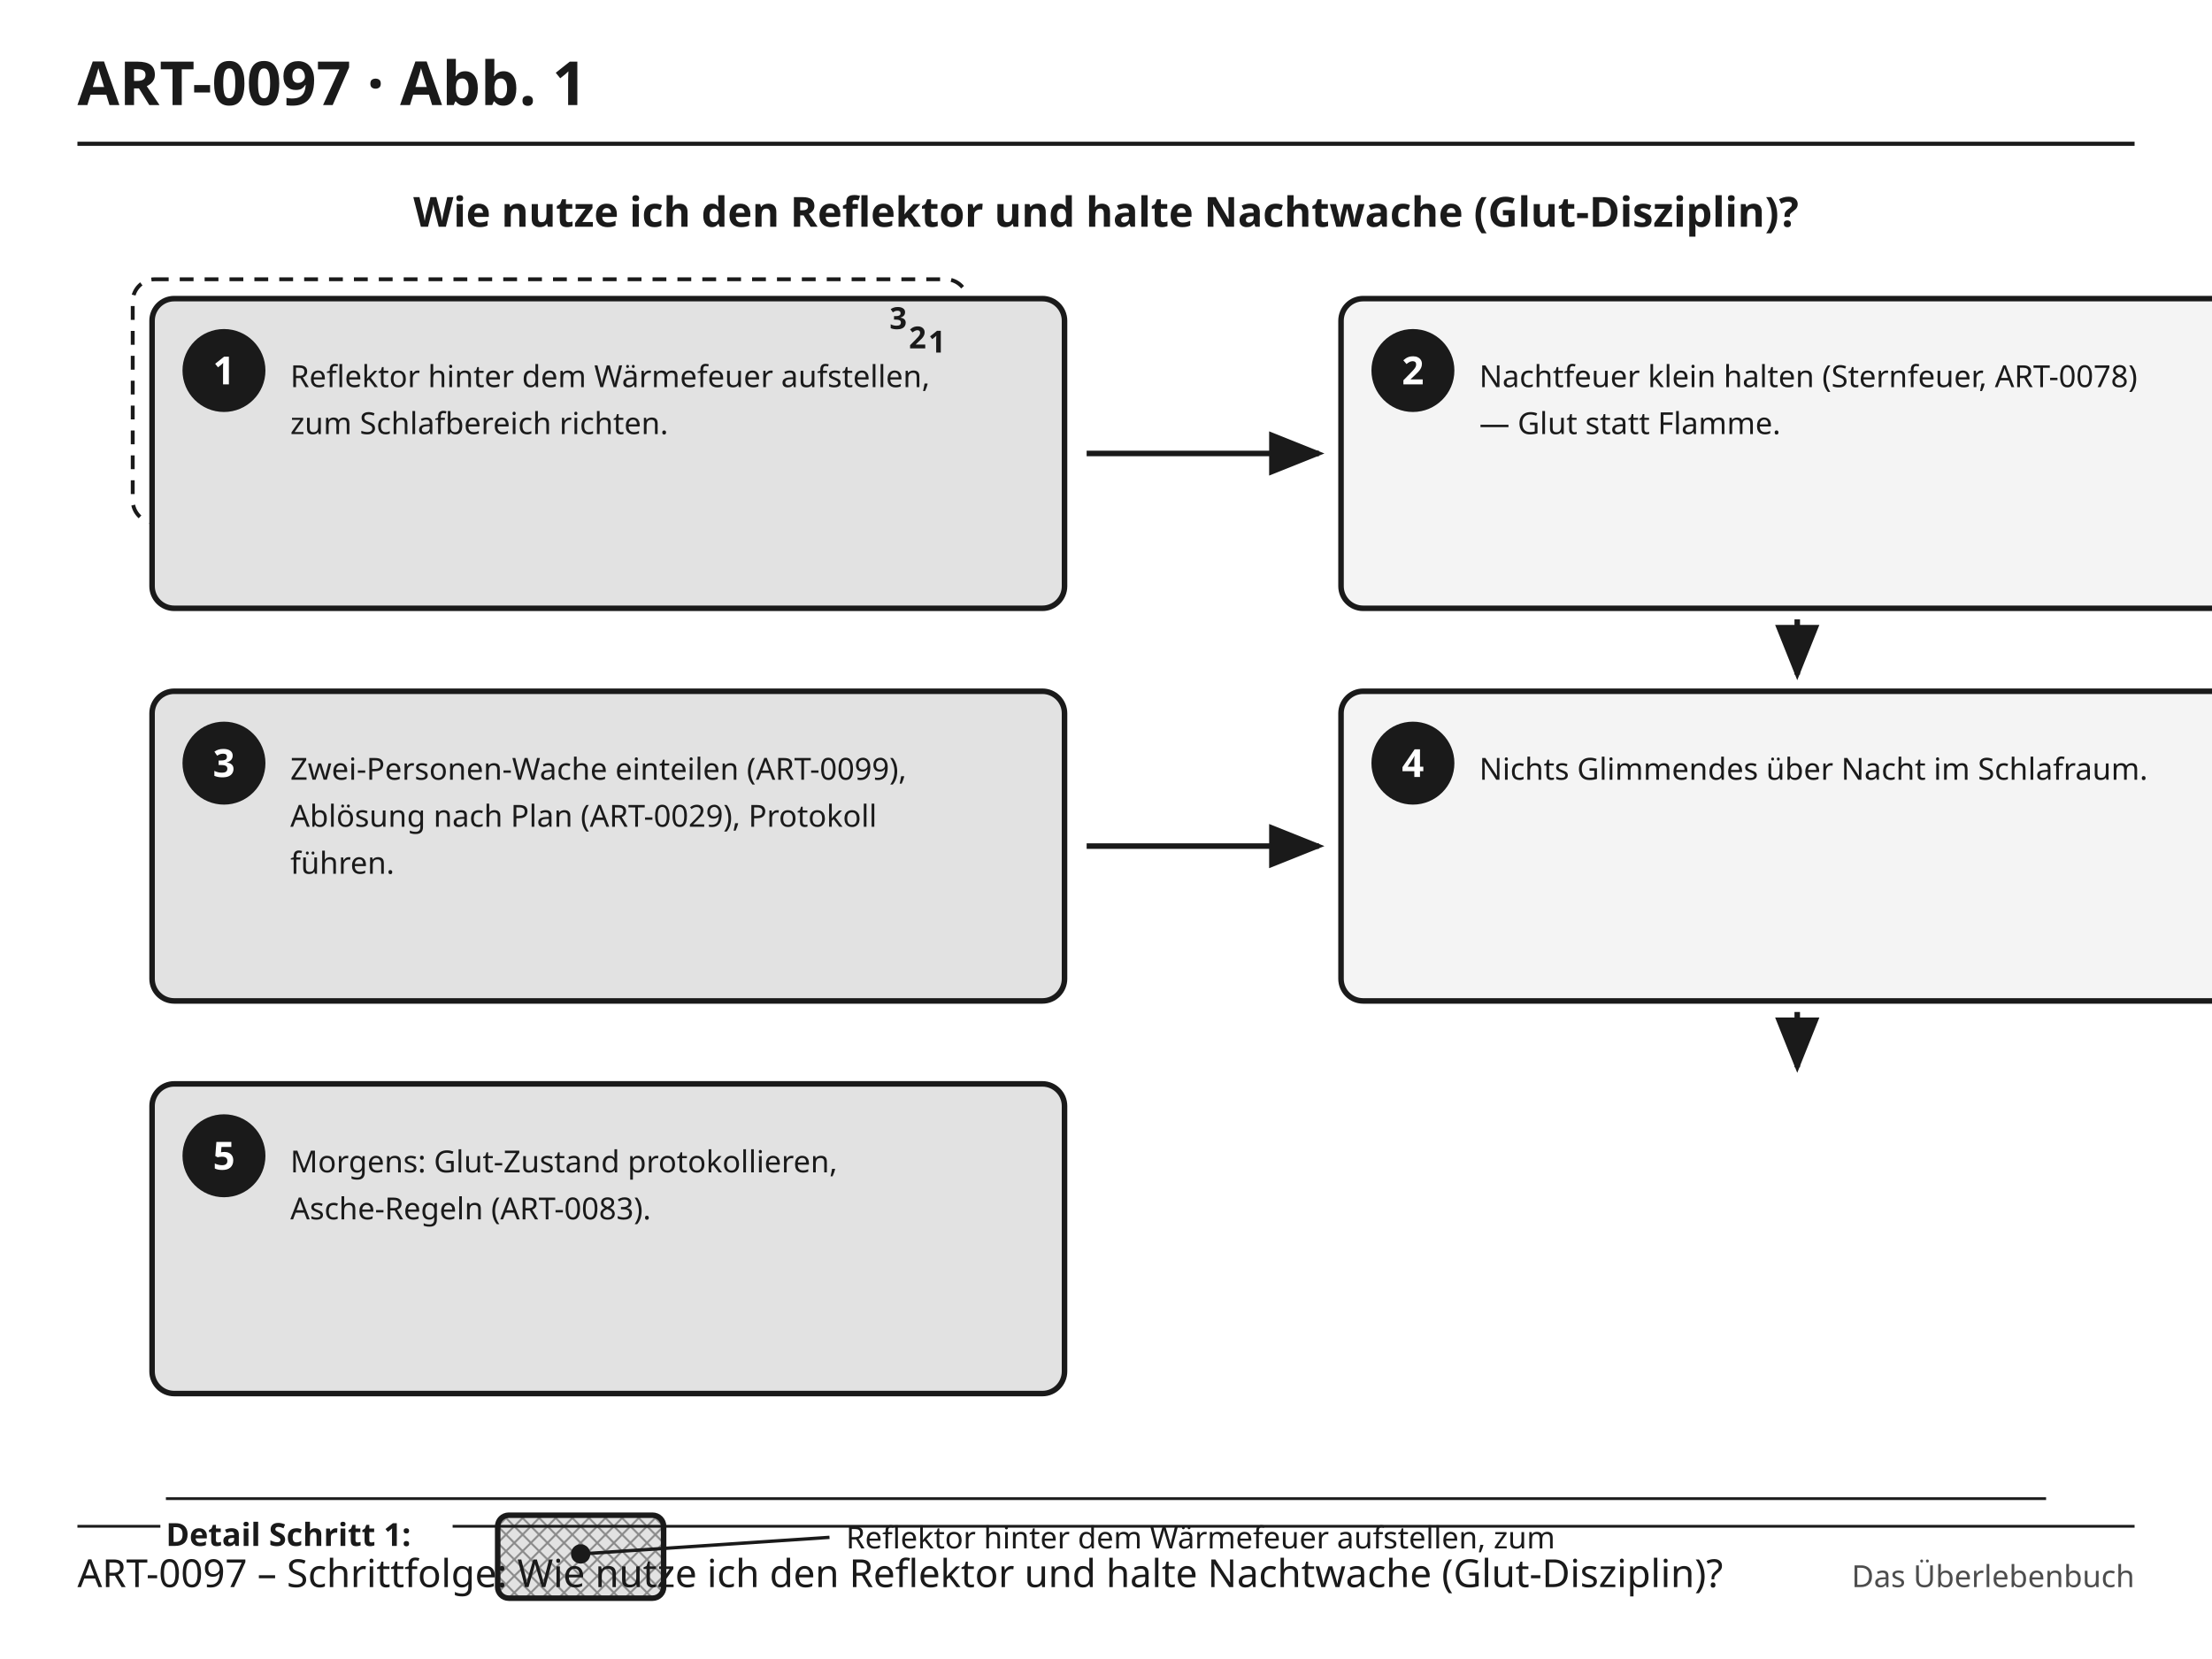
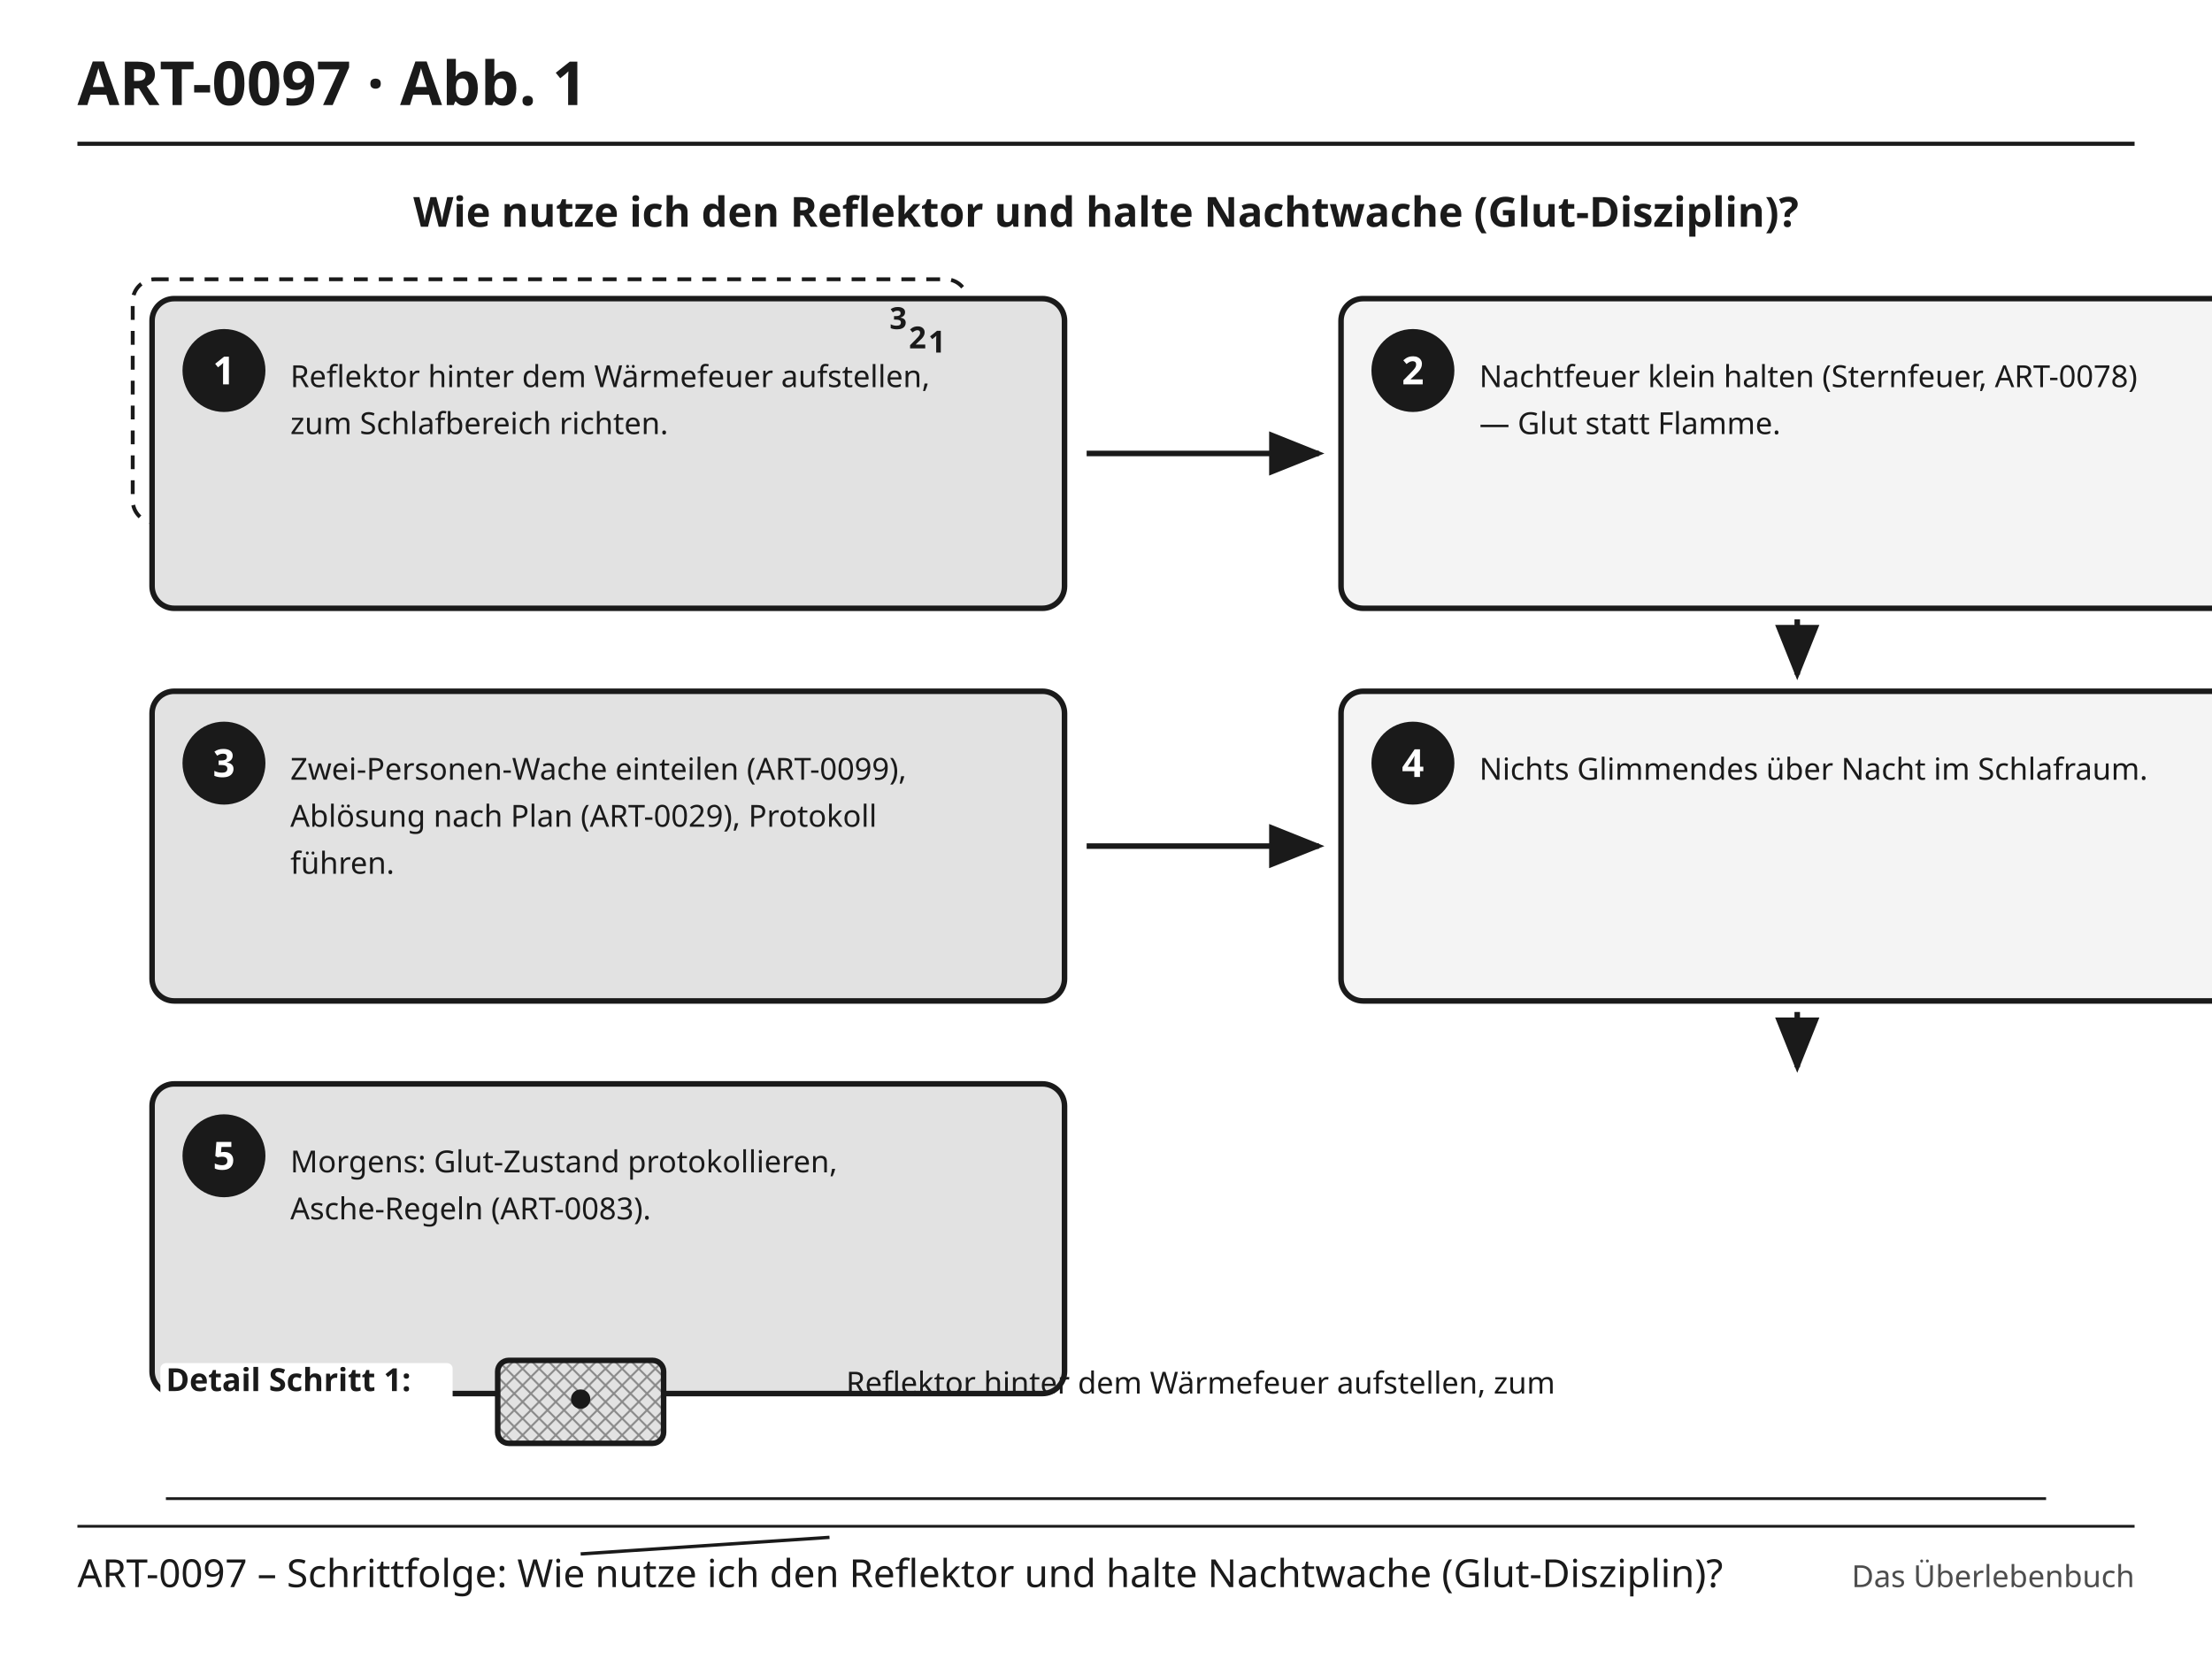
<svg xmlns="http://www.w3.org/2000/svg" viewBox="0 0 800 600" role="img" aria-label="ART-0097 · Abb. 1 – ART-0097 – Schrittfolge: Wie nutze ich den Reflektor und halte Nachtwache (Glut-Disziplin)?">
  <defs>
    <marker id="ah" markerWidth="10" markerHeight="8" refX="9" refY="4" orient="auto">
      <path d="M0 0 L10 4 L0 8 z" fill="#1a1a1a" />
    </marker>
    <marker id="ahs" markerWidth="10" markerHeight="8" refX="1" refY="4" orient="auto">
      <path d="M10 0 L0 4 L10 8 z" fill="#1a1a1a" />
    </marker>
    <pattern id="hatch" width="8" height="8" patternTransform="rotate(45)" patternUnits="userSpaceOnUse">
      <line x1="0" y1="0" x2="0" y2="8" stroke="#6e6e6e" stroke-width="1.6" />
    </pattern>
    <pattern id="cross" width="8" height="8" patternUnits="userSpaceOnUse">
      <path d="M0 0 L8 8 M8 0 L0 8" stroke="#8a8a8a" stroke-width="1" />
    </pattern>
    <pattern id="dots" width="7" height="7" patternUnits="userSpaceOnUse">
      <circle cx="2" cy="2" r="1.4" fill="#6e6e6e" />
    </pattern>
    <pattern id="wtr" width="24" height="12" patternUnits="userSpaceOnUse">
      <rect width="24" height="12" fill="#6b97bd" />
      <path d="M0 8 q 6 -5 12 0 t 12 0" fill="none" stroke="#3f6f96" stroke-width="1.4" />
    </pattern>
    <pattern id="wood" width="26" height="10" patternUnits="userSpaceOnUse">
      <rect width="26" height="10" fill="#c19a6b" />
      <path d="M0 3 q 6 -2 13 0 t 13 0 M0 7 q 7 2 13 0 t 13 0" fill="none" stroke="#7a5a3a" stroke-width="0.9" />
    </pattern>
    <pattern id="grass" width="12" height="12" patternUnits="userSpaceOnUse">
      <rect width="12" height="12" fill="#b5d1a0" />
      <path d="M2 12 L4 4 M6 12 L7 2 M10 12 L9 6" stroke="#6e6e6e" stroke-width="0.9" />
    </pattern>
    <pattern id="fabric" width="6" height="6" patternUnits="userSpaceOnUse">
      <rect width="6" height="6" fill="#e2e2e2" />
      <path d="M0 0 L6 6 M6 0 L0 6" stroke="#8a8a8a" stroke-width="0.7" />
    </pattern>
    <pattern id="metal" width="20" height="6" patternUnits="userSpaceOnUse">
      <rect width="20" height="6" fill="#b8bec6" />
      <path d="M0 1.5 h20 M0 4.5 h20" stroke="#6e747e" stroke-width="0.7" />
    </pattern>
    <pattern id="stone" width="14" height="14" patternUnits="userSpaceOnUse">
      <rect width="14" height="14" fill="#949494" />
      <circle cx="3" cy="4" r="1.1" fill="#6e6e6e" />
      <circle cx="9" cy="10" r="1.3" fill="#6e6e6e" />
      <path d="M2 11 L6 8 L12 9" stroke="#6e6e6e" stroke-width="0.7" fill="none" />
    </pattern>
  </defs>
  <rect x="0" y="0" width="800" height="600" fill="#ffffff" />
  <line x1="28" y1="52" x2="772" y2="52" stroke="#1a1a1a" stroke-width="1.5" />
  <rect x="48" y="101" width="302" height="88" fill="none" stroke="#1a1a1a" stroke-width="1.4" rx="8" stroke-dasharray="5 4" />
  <rect x="55" y="108" width="302" height="88" fill="none" stroke="#1a1a1a" stroke-width="1.4" rx="8" stroke-dasharray="5 4" />
  <rect x="62" y="115" width="302" height="88" fill="none" stroke="#1a1a1a" stroke-width="1.4" rx="8" stroke-dasharray="5 4" />
  <rect x="55" y="108" width="330" height="112" fill="#e2e2e2" stroke="#1a1a1a" stroke-width="2" rx="8" />
  <circle cx="81" cy="134" r="15" fill="#1a1a1a" stroke="none" />
  <line x1="393" y1="164" x2="477" y2="164" stroke="#1a1a1a" stroke-width="2" marker-end="url(#ah)" />
  <rect x="485" y="108" width="330" height="112" fill="#f4f4f4" stroke="#1a1a1a" stroke-width="2" rx="8" />
  <circle cx="511" cy="134" r="15" fill="#1a1a1a" stroke="none" />
  <line x1="650" y1="224" x2="650" y2="244" stroke="#1a1a1a" stroke-width="2" marker-end="url(#ah)" />
  <rect x="55" y="250" width="330" height="112" fill="#e2e2e2" stroke="#1a1a1a" stroke-width="2" rx="8" />
  <circle cx="81" cy="276" r="15" fill="#1a1a1a" stroke="none" />
  <line x1="393" y1="306" x2="477" y2="306" stroke="#1a1a1a" stroke-width="2" marker-end="url(#ah)" />
  <rect x="485" y="250" width="330" height="112" fill="#f4f4f4" stroke="#1a1a1a" stroke-width="2" rx="8" />
  <circle cx="511" cy="276" r="15" fill="#1a1a1a" stroke="none" />
  <line x1="650" y1="366" x2="650" y2="386" stroke="#1a1a1a" stroke-width="2" marker-end="url(#ah)" />
  <rect x="55" y="392" width="330" height="112" fill="#e2e2e2" stroke="#1a1a1a" stroke-width="2" rx="8" />
  <circle cx="81" cy="418" r="15" fill="#1a1a1a" stroke="none" />
  <line x1="60" y1="542" x2="740" y2="542" stroke="#1a1a1a" stroke-width="1" />
-   <rect x="180" y="548" width="60" height="30" fill="url(#fabric)" stroke="#1a1a1a" stroke-width="2" rx="4" />
-   <circle cx="210" cy="562" r="3.5" fill="#1a1a1a" stroke="none" />
+   <rect x="180" y="492.0" width="60" height="30" fill="url(#fabric)" stroke="#1a1a1a" stroke-width="2" rx="4" />
+   <circle cx="210" cy="506.0" r="3.5" fill="#1a1a1a" stroke="none" />
  <line x1="210" y1="562" x2="300" y2="556" stroke="#1a1a1a" stroke-width="1.2" />
  <line x1="28" y1="552" x2="772" y2="552" stroke="#1a1a1a" stroke-width="1" />
  <text x="28" y="38" font-family="sans-serif" font-size="22" text-anchor="start" font-weight="bold" fill="#1a1a1a">ART-0097 · Abb. 1</text>
  <text x="400" y="82" font-family="sans-serif" font-size="15" text-anchor="middle" font-weight="bold" fill="#1a1a1a">Wie nutze ich den Reflektor und halte Nachtwache (Glut-Disziplin)?</text>
  <text x="328" y="119" font-family="sans-serif" font-size="11" text-anchor="end" font-weight="bold" fill="#1a1a1a">3</text>
  <text x="335" y="126" font-family="sans-serif" font-size="11" text-anchor="end" font-weight="bold" fill="#1a1a1a">2</text>
  <text x="342" y="127.5" font-family="sans-serif" font-size="11" text-anchor="end" font-weight="bold" fill="#1a1a1a">1</text>
  <text x="81" y="139" font-family="sans-serif" font-size="14" text-anchor="middle" font-weight="bold" fill="#ffffff">1</text>
  <text x="105" y="140" font-family="sans-serif" font-size="11" text-anchor="start" font-weight="normal" fill="#1a1a1a">Reflektor hinter dem Wärmefeuer aufstellen,</text>
  <text x="105" y="157" font-family="sans-serif" font-size="11" text-anchor="start" font-weight="normal" fill="#1a1a1a">zum Schlafbereich richten.</text>
  <text x="511" y="139" font-family="sans-serif" font-size="14" text-anchor="middle" font-weight="bold" fill="#ffffff">2</text>
  <text x="535" y="140" font-family="sans-serif" font-size="11" text-anchor="start" font-weight="normal" fill="#1a1a1a">Nachtfeuer klein halten (Sternfeuer, ART-0078)</text>
  <text x="535" y="157" font-family="sans-serif" font-size="11" text-anchor="start" font-weight="normal" fill="#1a1a1a">— Glut statt Flamme.</text>
  <text x="81" y="281" font-family="sans-serif" font-size="14" text-anchor="middle" font-weight="bold" fill="#ffffff">3</text>
  <text x="105" y="282" font-family="sans-serif" font-size="11" text-anchor="start" font-weight="normal" fill="#1a1a1a">Zwei-Personen-Wache einteilen (ART-0099),</text>
  <text x="105" y="299" font-family="sans-serif" font-size="11" text-anchor="start" font-weight="normal" fill="#1a1a1a">Ablösung nach Plan (ART-0029), Protokoll</text>
  <text x="105" y="316" font-family="sans-serif" font-size="11" text-anchor="start" font-weight="normal" fill="#1a1a1a">führen.</text>
  <text x="511" y="281" font-family="sans-serif" font-size="14" text-anchor="middle" font-weight="bold" fill="#ffffff">4</text>
  <text x="535" y="282" font-family="sans-serif" font-size="11" text-anchor="start" font-weight="normal" fill="#1a1a1a">Nichts Glimmendes über Nacht im Schlafraum.</text>
  <text x="81" y="423" font-family="sans-serif" font-size="14" text-anchor="middle" font-weight="bold" fill="#ffffff">5</text>
  <text x="105" y="424" font-family="sans-serif" font-size="11" text-anchor="start" font-weight="normal" fill="#1a1a1a">Morgens: Glut-Zustand protokollieren,</text>
  <text x="105" y="441" font-family="sans-serif" font-size="11" text-anchor="start" font-weight="normal" fill="#1a1a1a">Asche-Regeln (ART-0083).</text>
-   <rect x="58.0" y="549.0" width="105.7" height="14.5" fill="#ffffff" rx="2" data-halo="1" />
-   <text x="60" y="559.1" font-family="sans-serif" font-size="11.5" text-anchor="start" font-weight="bold" fill="#1a1a1a">Detail Schritt 1:</text>
-   <text x="306" y="560" font-family="sans-serif" font-size="11" text-anchor="start" font-weight="normal" fill="#1a1a1a">Reflektor hinter dem Wärmefeuer aufstellen, zum</text>
+   <rect x="58.0" y="493.0" width="105.7" height="14.5" fill="#ffffff" rx="2" data-halo="1" />
+   <text x="60" y="503.1" font-family="sans-serif" font-size="11.5" text-anchor="start" font-weight="bold" fill="#1a1a1a">Detail Schritt 1:</text>
+   <text x="306" y="504.0" font-family="sans-serif" font-size="11" text-anchor="start" font-weight="normal" fill="#1a1a1a">Reflektor hinter dem Wärmefeuer aufstellen, zum</text>
  <text x="60" y="590" font-family="sans-serif" font-size="10.5" text-anchor="start" font-weight="normal" fill="#4d4d4d" />
  <text x="28" y="574" font-family="sans-serif" font-size="14" text-anchor="start" font-weight="normal" fill="#1a1a1a">ART-0097 – Schrittfolge: Wie nutze ich den Reflektor und halte Nachtwache (Glut-Disziplin)?</text>
  <text x="772" y="574" font-family="sans-serif" font-size="11" text-anchor="end" font-weight="normal" fill="#4d4d4d">Das Überlebenbuch</text>
</svg>
